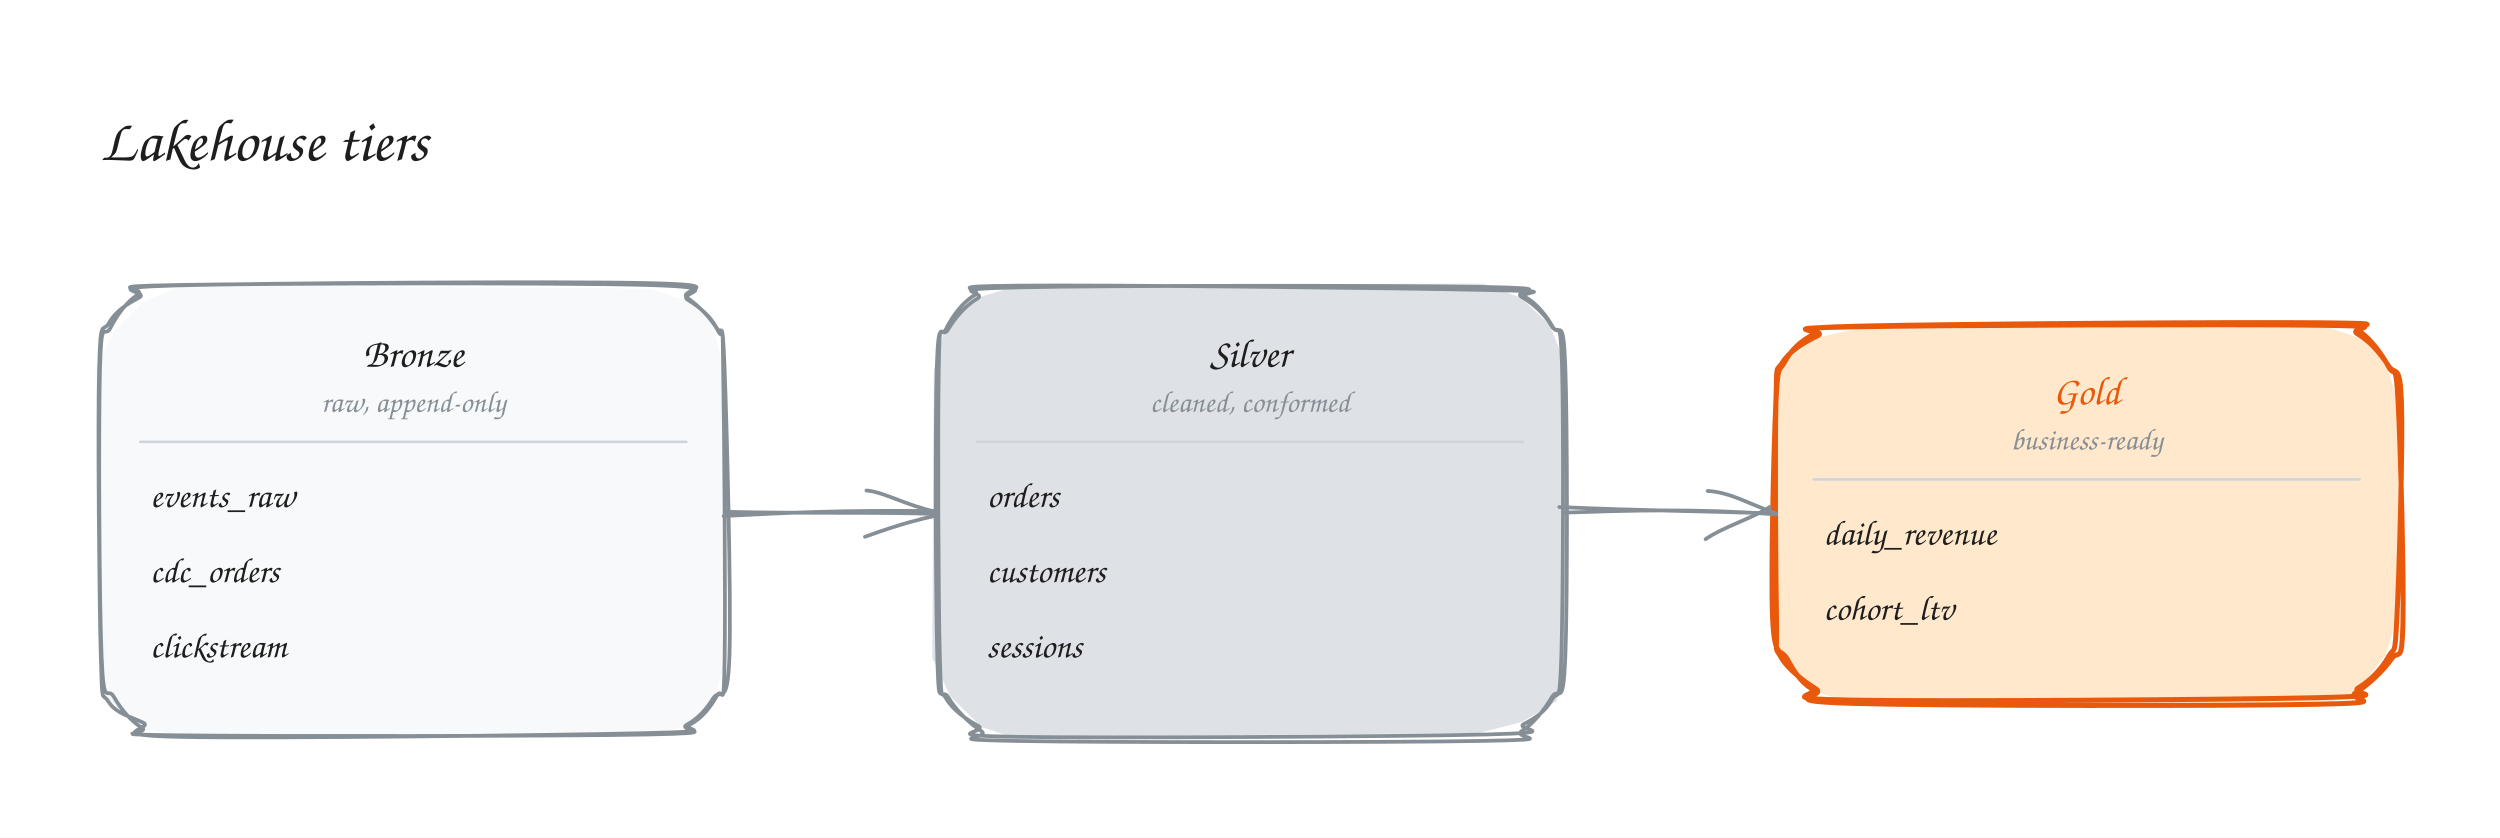
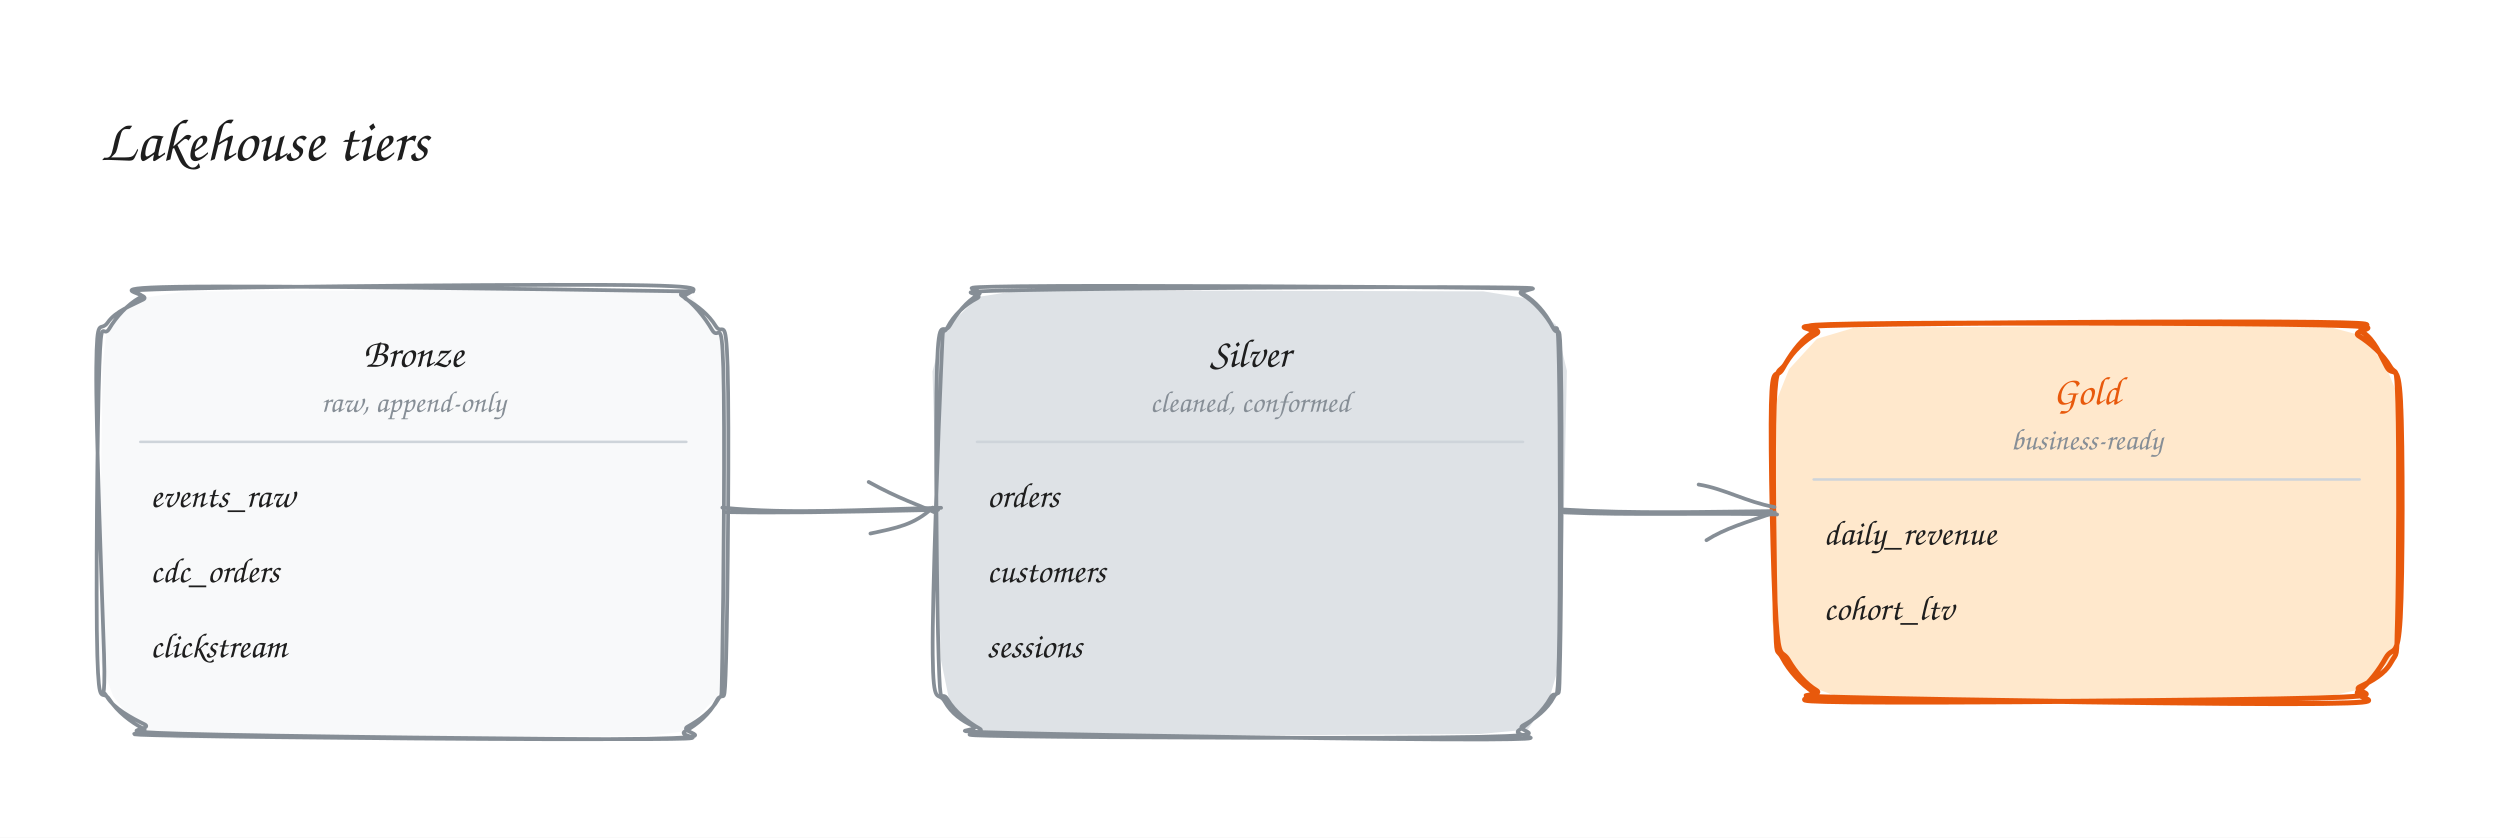
<svg xmlns="http://www.w3.org/2000/svg" width="998.00" height="334.40" viewBox="0 0 998.00 334.40">
  <rect width="998.00" height="334.40" fill="#ffffff" />
-   <path d="M 258.99 115.23 L 273.58 119.91 L 284.47 128.44 L 288.64 147.07 L 290.61 261.36 L 285.07 278.57 L 274.94 290.01 L 256.85 293.44 L 72.09 293.09 L 57.20 291.25 L 42.66 279.12 L 39.47 263.26 L 38.10 147.30 L 45.97 131.52 L 57.51 120.34 L 72.82 113.78 Z" fill="#f8f9fa" stroke="none" opacity="1.00" />
-   <path d="M 258.50 113.77 C 292.42 114.75, 269.95 116.86, 274.51 119.66 C 279.08 122.46, 283.43 126.08, 285.88 130.57 C 288.33 135.07, 288.34 124.77, 289.23 146.62 C 290.11 168.46, 291.96 239.60, 291.20 261.63 C 290.44 283.65, 287.54 274.16, 284.69 278.78 C 281.84 283.41, 278.48 286.97, 274.08 289.38 C 269.68 291.78, 292.08 292.53, 258.28 293.22 C 224.48 293.91, 104.87 293.99, 71.26 293.54 C 37.66 293.09, 60.94 293.06, 56.64 290.51 C 52.34 287.96, 48.17 283.00, 45.49 278.23 C 42.80 273.46, 41.47 283.72, 40.54 261.89 C 39.61 240.06, 39.31 169.07, 39.91 147.22 C 40.51 125.38, 41.62 135.74, 44.13 130.81 C 46.65 125.88, 50.52 120.46, 55.00 117.63 C 59.48 114.79, 37.08 114.42, 71.00 113.77 C 104.91 113.13, 224.58 112.79, 258.50 113.77 M 259.30 113.03 C 293.21 113.86, 269.78 115.68, 274.34 118.87 C 278.91 122.07, 284.30 127.42, 286.69 132.19 C 289.08 136.96, 288.26 125.51, 288.69 147.49 C 289.11 169.48, 289.66 242.39, 289.25 264.09 C 288.84 285.79, 288.50 273.50, 286.21 277.69 C 283.92 281.87, 280.37 286.70, 275.51 289.20 C 270.64 291.69, 290.89 291.85, 257.02 292.68 C 223.15 293.51, 105.59 294.87, 72.29 294.17 C 38.99 293.48, 62.01 290.82, 57.20 288.50 C 52.38 286.17, 46.21 284.80, 43.38 280.22 C 40.55 275.63, 40.85 283.13, 40.22 261.00 C 39.58 238.86, 39.00 169.44, 39.56 147.41 C 40.13 125.37, 40.91 133.56, 43.59 128.78 C 46.27 124.00, 51.09 121.20, 55.64 118.72 C 60.19 116.25, 36.96 114.88, 70.90 113.93 C 104.85 112.98, 225.39 112.21, 259.30 113.03" stroke="#868e96" stroke-width="1.5" fill="none" stroke-linecap="round" stroke-linejoin="round" opacity="1.00" />
-   <path d="M 56.00 176.40 C 141.32 176.40, 226.64 176.40, 274.00 176.40 M 56.00 176.40 C 119.05 176.40, 182.10 176.40, 274.00 176.40" stroke="#ced4da" stroke-width="1.0" fill="none" stroke-linecap="round" stroke-linejoin="round" opacity="1.00" />
-   <path d="M 592.03 113.20 L 607.33 118.95 L 618.65 129.71 L 625.00 145.58 L 624.81 261.71 L 621.38 279.89 L 607.64 288.20 L 590.40 292.59 L 404.02 294.24 L 391.82 290.29 L 379.42 278.07 L 372.17 262.66 L 372.77 147.98 L 377.56 129.54 L 389.29 119.18 L 406.55 113.85 Z" fill="#dee2e6" stroke="none" opacity="1.00" />
-   <path d="M 591.80 114.54 C 625.23 115.18, 602.81 115.92, 607.41 118.51 C 612.01 121.11, 616.70 125.43, 619.40 130.12 C 622.09 134.80, 622.92 124.76, 623.57 146.61 C 624.22 168.46, 624.00 239.07, 623.31 261.20 C 622.62 283.34, 621.94 274.78, 619.44 279.42 C 616.94 284.06, 612.74 286.74, 608.32 289.04 C 603.91 291.34, 626.69 292.36, 592.96 293.22 C 559.23 294.07, 439.68 294.72, 405.94 294.15 C 372.20 293.58, 395.22 292.36, 390.50 289.79 C 385.78 287.21, 380.33 283.45, 377.60 278.70 C 374.87 273.94, 374.75 283.26, 374.14 261.23 C 373.54 239.20, 373.24 168.14, 373.97 146.51 C 374.69 124.88, 375.82 136.02, 378.52 131.47 C 381.22 126.91, 385.45 121.97, 390.17 119.18 C 394.89 116.39, 373.26 115.48, 406.87 114.71 C 440.47 113.93, 558.38 113.91, 591.80 114.54 M 593.46 115.76 C 627.13 116.54, 604.68 116.23, 609.08 118.70 C 613.48 121.16, 617.25 125.93, 619.88 130.54 C 622.52 135.15, 624.04 124.44, 624.87 146.37 C 625.70 168.30, 625.79 240.13, 624.88 262.13 C 623.98 284.13, 622.35 273.41, 619.45 278.37 C 616.54 283.33, 612.05 288.97, 607.48 291.88 C 602.90 294.78, 625.63 295.12, 592.00 295.77 C 558.37 296.42, 439.07 296.44, 405.70 295.79 C 372.33 295.15, 396.30 294.80, 391.79 291.91 C 387.28 289.03, 381.40 283.30, 378.63 278.49 C 375.87 273.67, 375.85 285.01, 375.21 263.02 C 374.56 241.03, 374.33 168.52, 374.76 146.54 C 375.18 124.57, 375.38 135.95, 377.75 131.17 C 380.12 126.40, 384.10 120.74, 388.99 117.88 C 393.87 115.02, 372.98 114.37, 407.06 114.02 C 441.14 113.67, 559.79 114.98, 593.46 115.76" stroke="#868e96" stroke-width="1.5" fill="none" stroke-linecap="round" stroke-linejoin="round" opacity="1.00" />
-   <path d="M 390.00 176.40 C 437.37 176.40, 484.75 176.40, 608.00 176.40 M 390.00 176.40 C 458.42 176.40, 526.85 176.40, 608.00 176.40" stroke="#ced4da" stroke-width="1.0" fill="none" stroke-linecap="round" stroke-linejoin="round" opacity="1.00" />
-   <path d="M 927.97 130.17 L 942.60 135.24 L 952.31 144.57 L 958.01 163.13 L 956.79 247.69 L 952.29 261.46 L 940.51 276.70 L 927.05 281.35 L 741.79 281.34 L 725.26 276.36 L 711.04 263.04 L 708.13 245.58 L 707.63 159.77 L 711.98 144.79 L 724.74 134.92 L 741.05 131.32 Z" fill="#ffe8cc" stroke="none" opacity="1.00" />
-   <path d="M 925.10 129.83 C 958.65 130.29, 936.35 130.56, 941.05 133.23 C 945.76 135.90, 950.42 141.22, 953.36 145.84 C 956.29 150.45, 958.09 144.13, 958.67 160.92 C 959.25 177.70, 957.72 229.67, 956.84 246.56 C 955.97 263.45, 955.98 257.57, 953.42 262.24 C 950.86 266.90, 946.16 271.82, 941.51 274.54 C 936.85 277.25, 959.10 277.68, 925.47 278.51 C 891.84 279.33, 773.44 280.11, 739.71 279.50 C 705.98 278.90, 727.48 277.61, 723.10 274.88 C 718.73 272.15, 716.05 267.81, 713.47 263.12 C 710.89 258.43, 708.38 263.67, 707.62 246.73 C 706.86 229.78, 708.08 178.51, 708.91 161.44 C 709.73 144.37, 710.12 148.92, 712.56 144.30 C 715.00 139.69, 718.99 136.05, 723.53 133.75 C 728.07 131.45, 706.19 131.14, 739.79 130.48 C 773.38 129.83, 891.56 129.37, 925.10 129.83 M 926.22 128.86 C 959.60 129.21, 937.36 129.37, 941.91 132.30 C 946.47 135.23, 950.99 141.70, 953.56 146.44 C 956.13 151.19, 956.39 143.66, 957.34 160.77 C 958.29 177.88, 959.71 232.02, 959.25 249.10 C 958.78 266.18, 957.69 258.66, 954.55 263.22 C 951.41 267.79, 945.31 273.52, 940.41 276.51 C 935.51 279.50, 958.53 280.42, 925.14 281.14 C 891.75 281.86, 773.43 281.82, 740.07 280.80 C 706.70 279.78, 729.82 278.14, 724.95 275.04 C 720.08 271.93, 713.47 266.99, 710.84 262.16 C 708.21 257.34, 709.48 263.05, 709.17 246.11 C 708.85 229.18, 708.53 177.48, 708.95 160.55 C 709.36 143.62, 708.88 148.97, 711.66 144.55 C 714.43 140.13, 720.59 136.44, 725.58 134.05 C 730.57 131.66, 708.16 131.08, 741.60 130.22 C 775.04 129.35, 892.83 128.52, 926.22 128.86" stroke="#e8590c" stroke-width="2.0" fill="none" stroke-linecap="round" stroke-linejoin="round" opacity="1.00" />
-   <path d="M 724.00 191.40 C 774.57 191.40, 825.15 191.40, 942.00 191.40 M 724.00 191.40 C 773.01 191.40, 822.01 191.40, 942.00 191.40" stroke="#ced4da" stroke-width="1.0" fill="none" stroke-linecap="round" stroke-linejoin="round" opacity="1.00" />
-   <path d="M 288.87 206.00 C 313.71 204.70, 335.50 203.58, 373.48 204.03 M 289.63 204.31 C 321.93 205.11, 355.21 204.32, 374.04 205.23" stroke="#868e96" stroke-width="1.5" fill="none" stroke-linecap="round" stroke-linejoin="round" opacity="1.00" />
-   <path d="M 372.87 206.00 C 368.36 207.07, 360.79 208.64, 345.29 214.29 M 373.27 204.21 C 361.89 201.81, 352.51 196.26, 345.89 195.81" stroke="#868e96" stroke-width="1.5" fill="none" stroke-linecap="round" stroke-linejoin="round" opacity="1.00" />
-   <path d="M 622.47 202.42 C 653.88 203.79, 679.86 204.06, 709.06 204.97 M 624.43 204.65 C 649.82 203.78, 676.50 202.92, 708.94 205.33" stroke="#868e96" stroke-width="1.5" fill="none" stroke-linecap="round" stroke-linejoin="round" opacity="1.00" />
-   <path d="M 706.47 202.42 C 699.66 206.83, 687.41 210.59, 680.87 215.23 M 708.86 204.89 C 698.61 201.41, 690.86 196.49, 681.70 195.99" stroke="#868e96" stroke-width="1.5" fill="none" stroke-linecap="round" stroke-linejoin="round" opacity="1.00" />
+   <path d="M 259.69 115.28 L 275.03 117.38 L 287.24 131.70 L 288.74 146.21 L 290.57 264.36 L 286.48 277.95 L 272.59 292.05 L 258.27 293.79 L 70.63 295.00 L 54.63 290.18 L 45.20 277.99 L 39.43 262.03 L 40.91 147.23 L 42.79 129.79 L 55.29 119.22 L 73.88 116.34 Z" fill="#f8f9fa" stroke="none" opacity="1.00" />
+   <path d="M 257.97 113.91 C 291.59 114.60, 269.27 116.68, 273.89 119.39 C 278.51 122.09, 282.95 125.61, 285.71 130.13 C 288.48 134.66, 289.78 124.42, 290.47 146.53 C 291.16 168.65, 290.51 240.68, 289.87 262.81 C 289.22 284.94, 289.16 274.79, 286.60 279.33 C 284.04 283.87, 279.18 287.47, 274.50 290.06 C 269.81 292.66, 292.24 294.31, 258.48 294.92 C 224.72 295.53, 105.51 294.40, 71.96 293.72 C 38.40 293.03, 61.84 293.24, 57.13 290.83 C 52.43 288.41, 46.77 284.11, 43.72 279.25 C 40.68 274.39, 39.53 283.84, 38.85 261.68 C 38.18 239.51, 38.86 168.00, 39.66 146.24 C 40.47 124.49, 41.00 135.71, 43.67 131.15 C 46.34 126.58, 50.94 121.52, 55.69 118.87 C 60.44 116.22, 38.47 116.06, 72.19 115.24 C 105.90 114.41, 224.35 113.22, 257.97 113.91 M 258.77 116.09 C 292.42 116.70, 268.04 115.51, 272.28 118.11 C 276.52 120.70, 281.49 126.87, 284.23 131.67 C 286.98 136.47, 288.06 125.10, 288.74 146.92 C 289.43 168.74, 288.80 240.43, 288.33 262.60 C 287.87 284.77, 288.41 275.08, 285.95 279.96 C 283.49 284.84, 278.28 289.35, 273.58 291.87 C 268.87 294.39, 291.17 294.89, 257.72 295.07 C 224.27 295.24, 106.24 293.90, 72.90 292.91 C 39.55 291.91, 62.68 291.58, 57.64 289.11 C 52.61 286.65, 45.36 282.76, 42.68 278.12 C 39.99 273.48, 42.24 283.18, 41.53 261.28 C 40.82 239.37, 38.17 168.80, 38.43 146.70 C 38.68 124.60, 39.92 133.21, 43.04 128.69 C 46.16 124.17, 52.61 121.95, 57.17 119.58 C 61.72 117.21, 36.78 115.07, 70.38 114.49 C 103.98 113.91, 225.12 115.49, 258.77 116.09" stroke="#868e96" stroke-width="1.5" fill="none" stroke-linecap="round" stroke-linejoin="round" opacity="1.00" />
+   <path d="M 56.00 176.40 C 100.39 176.40, 144.78 176.40, 274.00 176.40 M 56.00 176.40 C 132.03 176.40, 208.05 176.40, 274.00 176.40" stroke="#ced4da" stroke-width="1.0" fill="none" stroke-linecap="round" stroke-linejoin="round" opacity="1.00" />
+   <path d="M 592.06 116.30 L 609.13 119.08 L 621.11 129.67 L 625.51 148.01 L 623.05 263.00 L 618.65 278.47 L 609.90 291.23 L 590.92 293.00 L 405.63 294.17 L 388.78 290.88 L 378.95 279.64 L 375.59 263.25 L 372.25 148.29 L 376.52 132.23 L 390.40 118.54 L 407.36 115.84 Z" fill="#dee2e6" stroke="none" opacity="1.00" />
+   <path d="M 591.94 114.96 C 625.37 115.51, 602.98 114.91, 607.64 117.55 C 612.30 120.19, 617.32 125.91, 619.90 130.82 C 622.49 135.72, 622.66 125.22, 623.14 146.99 C 623.63 168.76, 623.30 239.53, 622.81 261.43 C 622.33 283.32, 622.69 273.69, 620.23 278.37 C 617.78 283.05, 612.98 286.87, 608.08 289.50 C 603.18 292.13, 624.66 293.41, 590.84 294.15 C 557.02 294.88, 438.45 294.47, 405.15 293.91 C 371.85 293.36, 395.51 293.27, 391.04 290.83 C 386.57 288.38, 381.05 283.92, 378.33 279.26 C 375.61 274.60, 375.43 285.05, 374.71 262.89 C 374.00 240.73, 373.29 168.47, 374.04 146.30 C 374.79 124.14, 376.48 134.69, 379.23 129.91 C 381.97 125.14, 385.86 120.26, 390.50 117.65 C 395.14 115.04, 373.49 114.72, 407.06 114.27 C 440.63 113.83, 558.51 114.42, 591.94 114.96 M 593.30 114.68 C 626.88 114.97, 604.08 115.08, 608.43 117.58 C 612.78 120.09, 617.07 125.02, 619.39 129.69 C 621.70 134.36, 621.82 123.46, 622.30 145.58 C 622.78 167.71, 622.85 240.26, 622.27 262.45 C 621.69 284.64, 621.48 273.88, 618.83 278.72 C 616.18 283.56, 610.66 288.75, 606.36 291.50 C 602.07 294.24, 626.75 295.00, 593.07 295.19 C 559.39 295.37, 438.37 293.51, 404.27 292.62 C 370.17 291.73, 393.01 291.93, 388.49 289.84 C 383.97 287.75, 379.84 284.88, 377.15 280.10 C 374.45 275.32, 372.56 283.32, 372.33 261.16 C 372.09 239.00, 374.72 168.89, 375.71 147.13 C 376.71 125.37, 375.91 135.25, 378.29 130.58 C 380.67 125.91, 385.22 121.59, 389.99 119.13 C 394.76 116.67, 373.02 116.58, 406.91 115.84 C 440.79 115.09, 559.71 114.39, 593.30 114.68" stroke="#868e96" stroke-width="1.5" fill="none" stroke-linecap="round" stroke-linejoin="round" opacity="1.00" />
+   <path d="M 390.00 176.40 C 445.73 176.40, 501.47 176.40, 608.00 176.40 M 390.00 176.40 C 469.52 176.40, 549.04 176.40, 608.00 176.40" stroke="#ced4da" stroke-width="1.0" fill="none" stroke-linecap="round" stroke-linejoin="round" opacity="1.00" />
+   <path d="M 925.42 129.37 L 942.30 133.84 L 952.19 145.62 L 959.42 163.34 L 956.84 245.81 L 955.24 262.69 L 942.03 275.22 L 925.46 278.85 L 738.20 279.65 L 722.67 274.16 L 710.39 262.58 L 707.25 247.50 L 709.15 159.98 L 714.19 147.39 L 725.36 135.22 L 739.96 130.89 Z" fill="#ffe8cc" stroke="none" opacity="1.00" />
+   <path d="M 926.83 129.69 C 960.29 130.48, 937.10 131.37, 941.63 134.11 C 946.16 136.86, 951.40 141.68, 954.00 146.14 C 956.61 150.61, 956.73 144.13, 957.25 160.91 C 957.78 177.69, 957.60 229.55, 957.14 246.81 C 956.67 264.07, 957.00 259.91, 954.49 264.47 C 951.98 269.02, 946.95 271.77, 942.08 274.14 C 937.21 276.50, 959.13 277.66, 925.29 278.66 C 891.45 279.66, 772.58 280.57, 739.01 280.16 C 705.44 279.75, 728.43 279.07, 723.88 276.18 C 719.32 273.29, 714.20 267.63, 711.68 262.81 C 709.17 258.00, 709.36 264.16, 708.79 247.29 C 708.22 230.42, 707.57 178.65, 708.26 161.59 C 708.95 144.54, 710.14 149.69, 712.93 144.96 C 715.73 140.24, 720.38 135.84, 725.03 133.24 C 729.68 130.63, 707.21 129.94, 740.85 129.35 C 774.48 128.75, 893.37 128.89, 926.83 129.69 M 924.61 128.71 C 958.58 129.21, 938.48 129.69, 943.18 132.64 C 947.88 135.60, 950.28 141.87, 952.79 146.45 C 955.31 151.03, 957.37 143.45, 958.27 160.14 C 959.16 176.84, 959.12 229.54, 958.15 246.61 C 957.18 263.68, 955.22 257.71, 952.45 262.58 C 949.69 267.45, 945.77 272.80, 941.54 275.83 C 937.30 278.87, 960.75 280.36, 927.03 280.81 C 893.31 281.26, 772.86 279.39, 739.22 278.53 C 705.57 277.67, 729.34 278.13, 725.14 275.65 C 720.93 273.17, 716.70 268.30, 714.01 263.63 C 711.32 258.96, 710.12 264.65, 708.98 247.62 C 707.84 230.59, 706.73 178.22, 707.18 161.47 C 707.63 144.73, 709.04 151.82, 711.66 147.13 C 714.29 142.44, 718.31 136.24, 722.93 133.33 C 727.55 130.42, 705.76 130.44, 739.37 129.67 C 772.99 128.90, 890.64 128.22, 924.61 128.71" stroke="#e8590c" stroke-width="2.0" fill="none" stroke-linecap="round" stroke-linejoin="round" opacity="1.00" />
+   <path d="M 724.00 191.40 C 792.91 191.40, 861.82 191.40, 942.00 191.40 M 724.00 191.40 C 788.73 191.40, 853.47 191.40, 942.00 191.40" stroke="#ced4da" stroke-width="1.0" fill="none" stroke-linecap="round" stroke-linejoin="round" opacity="1.00" />
+   <path d="M 288.37 202.64 C 315.89 205.38, 344.02 203.35, 375.68 202.72 M 289.43 204.42 C 310.72 204.79, 330.01 204.55, 374.48 203.53" stroke="#868e96" stroke-width="1.5" fill="none" stroke-linecap="round" stroke-linejoin="round" opacity="1.00" />
+   <path d="M 372.37 202.64 C 364.90 209.55, 357.99 210.73, 347.48 212.98 M 372.86 204.43 C 367.64 201.90, 358.41 198.91, 346.78 192.40" stroke="#868e96" stroke-width="1.5" fill="none" stroke-linecap="round" stroke-linejoin="round" opacity="1.00" />
+   <path d="M 624.50 204.56 C 650.70 205.77, 679.96 204.67, 709.41 205.38 M 624.17 203.41 C 652.46 205.15, 682.00 204.26, 707.14 204.04" stroke="#868e96" stroke-width="1.5" fill="none" stroke-linecap="round" stroke-linejoin="round" opacity="1.00" />
+   <path d="M 708.50 204.56 C 697.04 208.57, 688.62 210.92, 681.22 215.65 M 708.35 202.41 C 697.12 200.39, 688.33 195.08, 678.10 193.43" stroke="#868e96" stroke-width="1.5" fill="none" stroke-linecap="round" stroke-linejoin="round" opacity="1.00" />
  <text x="40.00" y="40.00" font-size="24" font-family="Excalifont, Virgil, 'Segoe Print', 'Bradley Hand', 'Chalkboard SE', Chalkboard, 'Comic Sans MS', cursive" fill="#1e1e1e" text-anchor="start" opacity="1.00">
    <tspan x="40.00" dy="24.00">Lakehouse tiers</tspan>
  </text>
  <text x="165.00" y="130.40" font-size="16" font-family="Excalifont, Virgil, 'Segoe Print', 'Bradley Hand', 'Chalkboard SE', Chalkboard, 'Comic Sans MS', cursive" fill="#1e1e1e" text-anchor="middle" opacity="1.00">
    <tspan x="165.00" dy="16.00">Bronze</tspan>
  </text>
  <text x="165.00" y="152.40" font-size="12" font-family="Excalifont, Virgil, 'Segoe Print', 'Bradley Hand', 'Chalkboard SE', Chalkboard, 'Comic Sans MS', cursive" fill="#868e96" text-anchor="middle" opacity="1.00">
    <tspan x="165.00" dy="12.00">raw, append-only</tspan>
  </text>
  <text x="60.00" y="188.40" font-size="14" font-family="Excalifont, Virgil, 'Segoe Print', 'Bradley Hand', 'Chalkboard SE', Chalkboard, 'Comic Sans MS', cursive" fill="#1e1e1e" text-anchor="start" opacity="1.00">
    <tspan x="60.00" dy="14.00">events_raw</tspan>
  </text>
  <text x="60.00" y="218.40" font-size="14" font-family="Excalifont, Virgil, 'Segoe Print', 'Bradley Hand', 'Chalkboard SE', Chalkboard, 'Comic Sans MS', cursive" fill="#1e1e1e" text-anchor="start" opacity="1.00">
    <tspan x="60.00" dy="14.00">cdc_orders</tspan>
  </text>
  <text x="60.00" y="248.40" font-size="14" font-family="Excalifont, Virgil, 'Segoe Print', 'Bradley Hand', 'Chalkboard SE', Chalkboard, 'Comic Sans MS', cursive" fill="#1e1e1e" text-anchor="start" opacity="1.00">
    <tspan x="60.00" dy="14.00">clickstream</tspan>
  </text>
  <text x="499.00" y="130.40" font-size="16" font-family="Excalifont, Virgil, 'Segoe Print', 'Bradley Hand', 'Chalkboard SE', Chalkboard, 'Comic Sans MS', cursive" fill="#1e1e1e" text-anchor="middle" opacity="1.00">
    <tspan x="499.00" dy="16.00">Silver</tspan>
  </text>
  <text x="499.00" y="152.40" font-size="12" font-family="Excalifont, Virgil, 'Segoe Print', 'Bradley Hand', 'Chalkboard SE', Chalkboard, 'Comic Sans MS', cursive" fill="#868e96" text-anchor="middle" opacity="1.00">
    <tspan x="499.00" dy="12.00">cleaned, conformed</tspan>
  </text>
  <text x="394.00" y="188.40" font-size="14" font-family="Excalifont, Virgil, 'Segoe Print', 'Bradley Hand', 'Chalkboard SE', Chalkboard, 'Comic Sans MS', cursive" fill="#1e1e1e" text-anchor="start" opacity="1.00">
    <tspan x="394.00" dy="14.00">orders</tspan>
  </text>
  <text x="394.00" y="218.40" font-size="14" font-family="Excalifont, Virgil, 'Segoe Print', 'Bradley Hand', 'Chalkboard SE', Chalkboard, 'Comic Sans MS', cursive" fill="#1e1e1e" text-anchor="start" opacity="1.00">
    <tspan x="394.00" dy="14.00">customers</tspan>
  </text>
  <text x="394.00" y="248.40" font-size="14" font-family="Excalifont, Virgil, 'Segoe Print', 'Bradley Hand', 'Chalkboard SE', Chalkboard, 'Comic Sans MS', cursive" fill="#1e1e1e" text-anchor="start" opacity="1.00">
    <tspan x="394.00" dy="14.00">sessions</tspan>
  </text>
  <text x="833.00" y="145.40" font-size="16" font-family="Excalifont, Virgil, 'Segoe Print', 'Bradley Hand', 'Chalkboard SE', Chalkboard, 'Comic Sans MS', cursive" fill="#e8590c" text-anchor="middle" opacity="1.00">
    <tspan x="833.00" dy="16.00">Gold</tspan>
  </text>
  <text x="833.00" y="167.40" font-size="12" font-family="Excalifont, Virgil, 'Segoe Print', 'Bradley Hand', 'Chalkboard SE', Chalkboard, 'Comic Sans MS', cursive" fill="#868e96" text-anchor="middle" opacity="1.00">
    <tspan x="833.00" dy="12.00">business-ready</tspan>
  </text>
  <text x="728.00" y="203.40" font-size="14" font-family="Excalifont, Virgil, 'Segoe Print', 'Bradley Hand', 'Chalkboard SE', Chalkboard, 'Comic Sans MS', cursive" fill="#1e1e1e" text-anchor="start" opacity="1.00">
    <tspan x="728.00" dy="14.00">daily_revenue</tspan>
  </text>
  <text x="728.00" y="233.40" font-size="14" font-family="Excalifont, Virgil, 'Segoe Print', 'Bradley Hand', 'Chalkboard SE', Chalkboard, 'Comic Sans MS', cursive" fill="#1e1e1e" text-anchor="start" opacity="1.00">
    <tspan x="728.00" dy="14.00">cohort_ltv</tspan>
  </text>
</svg>
